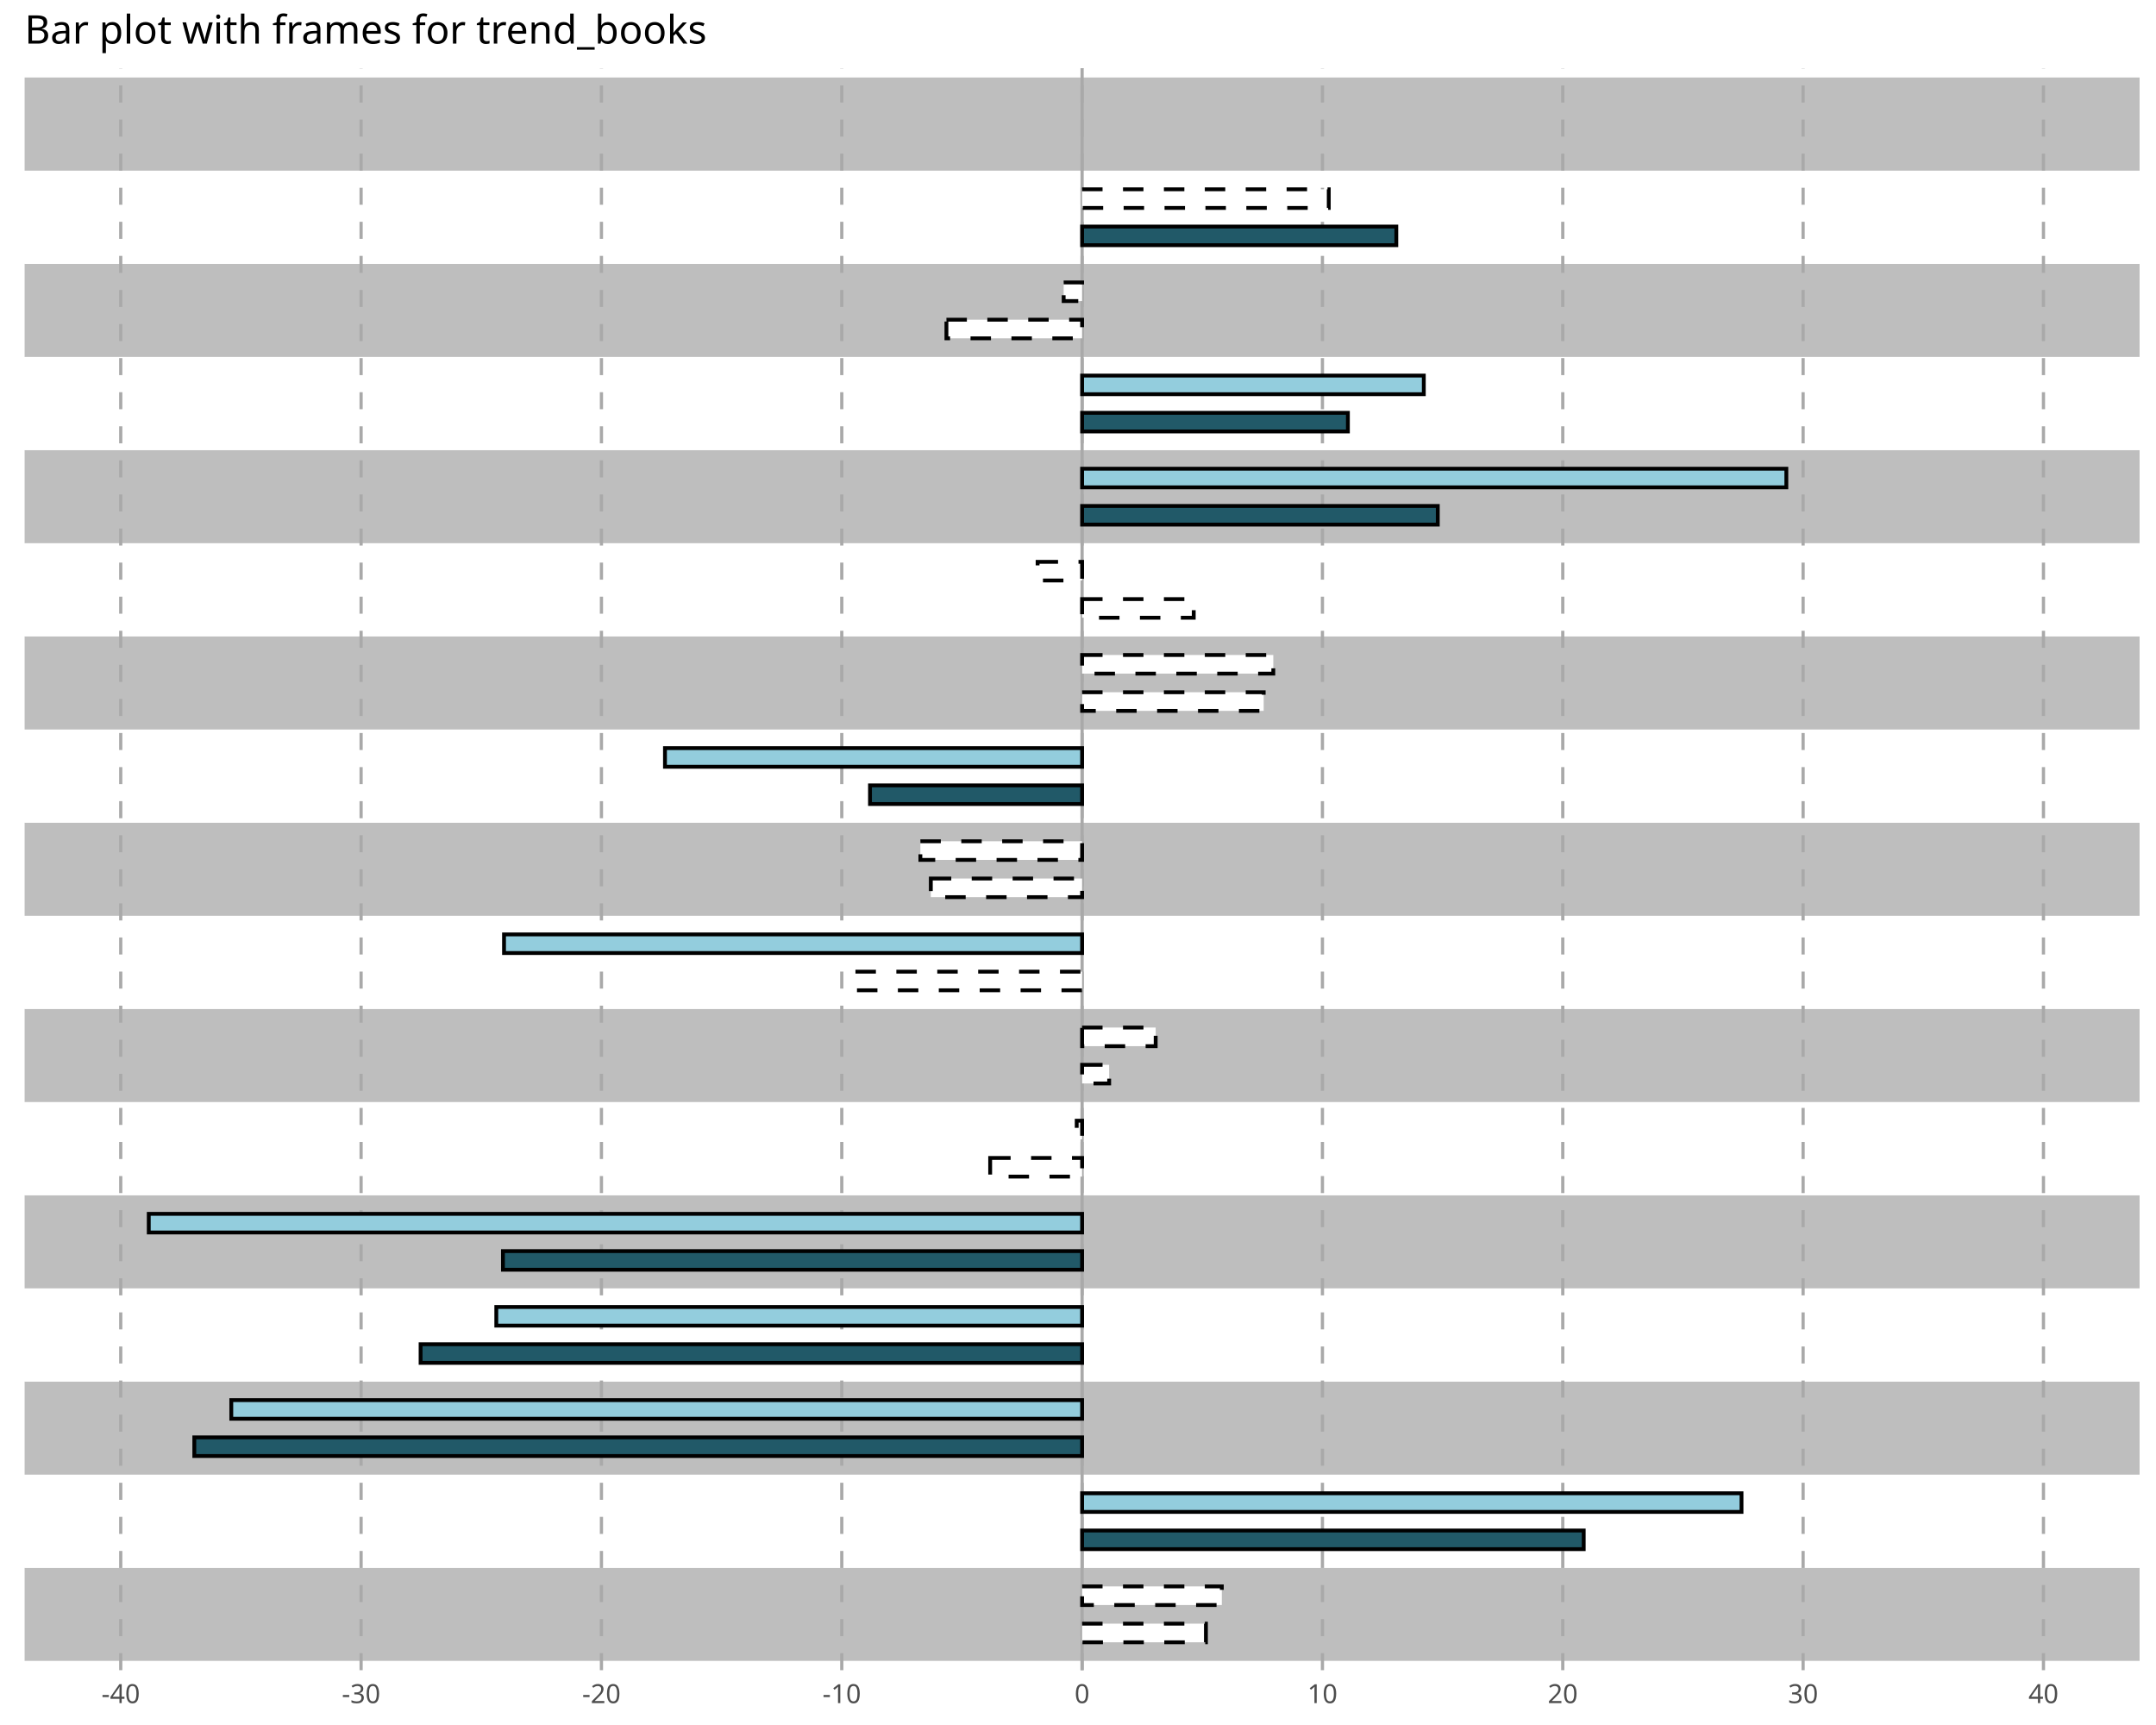
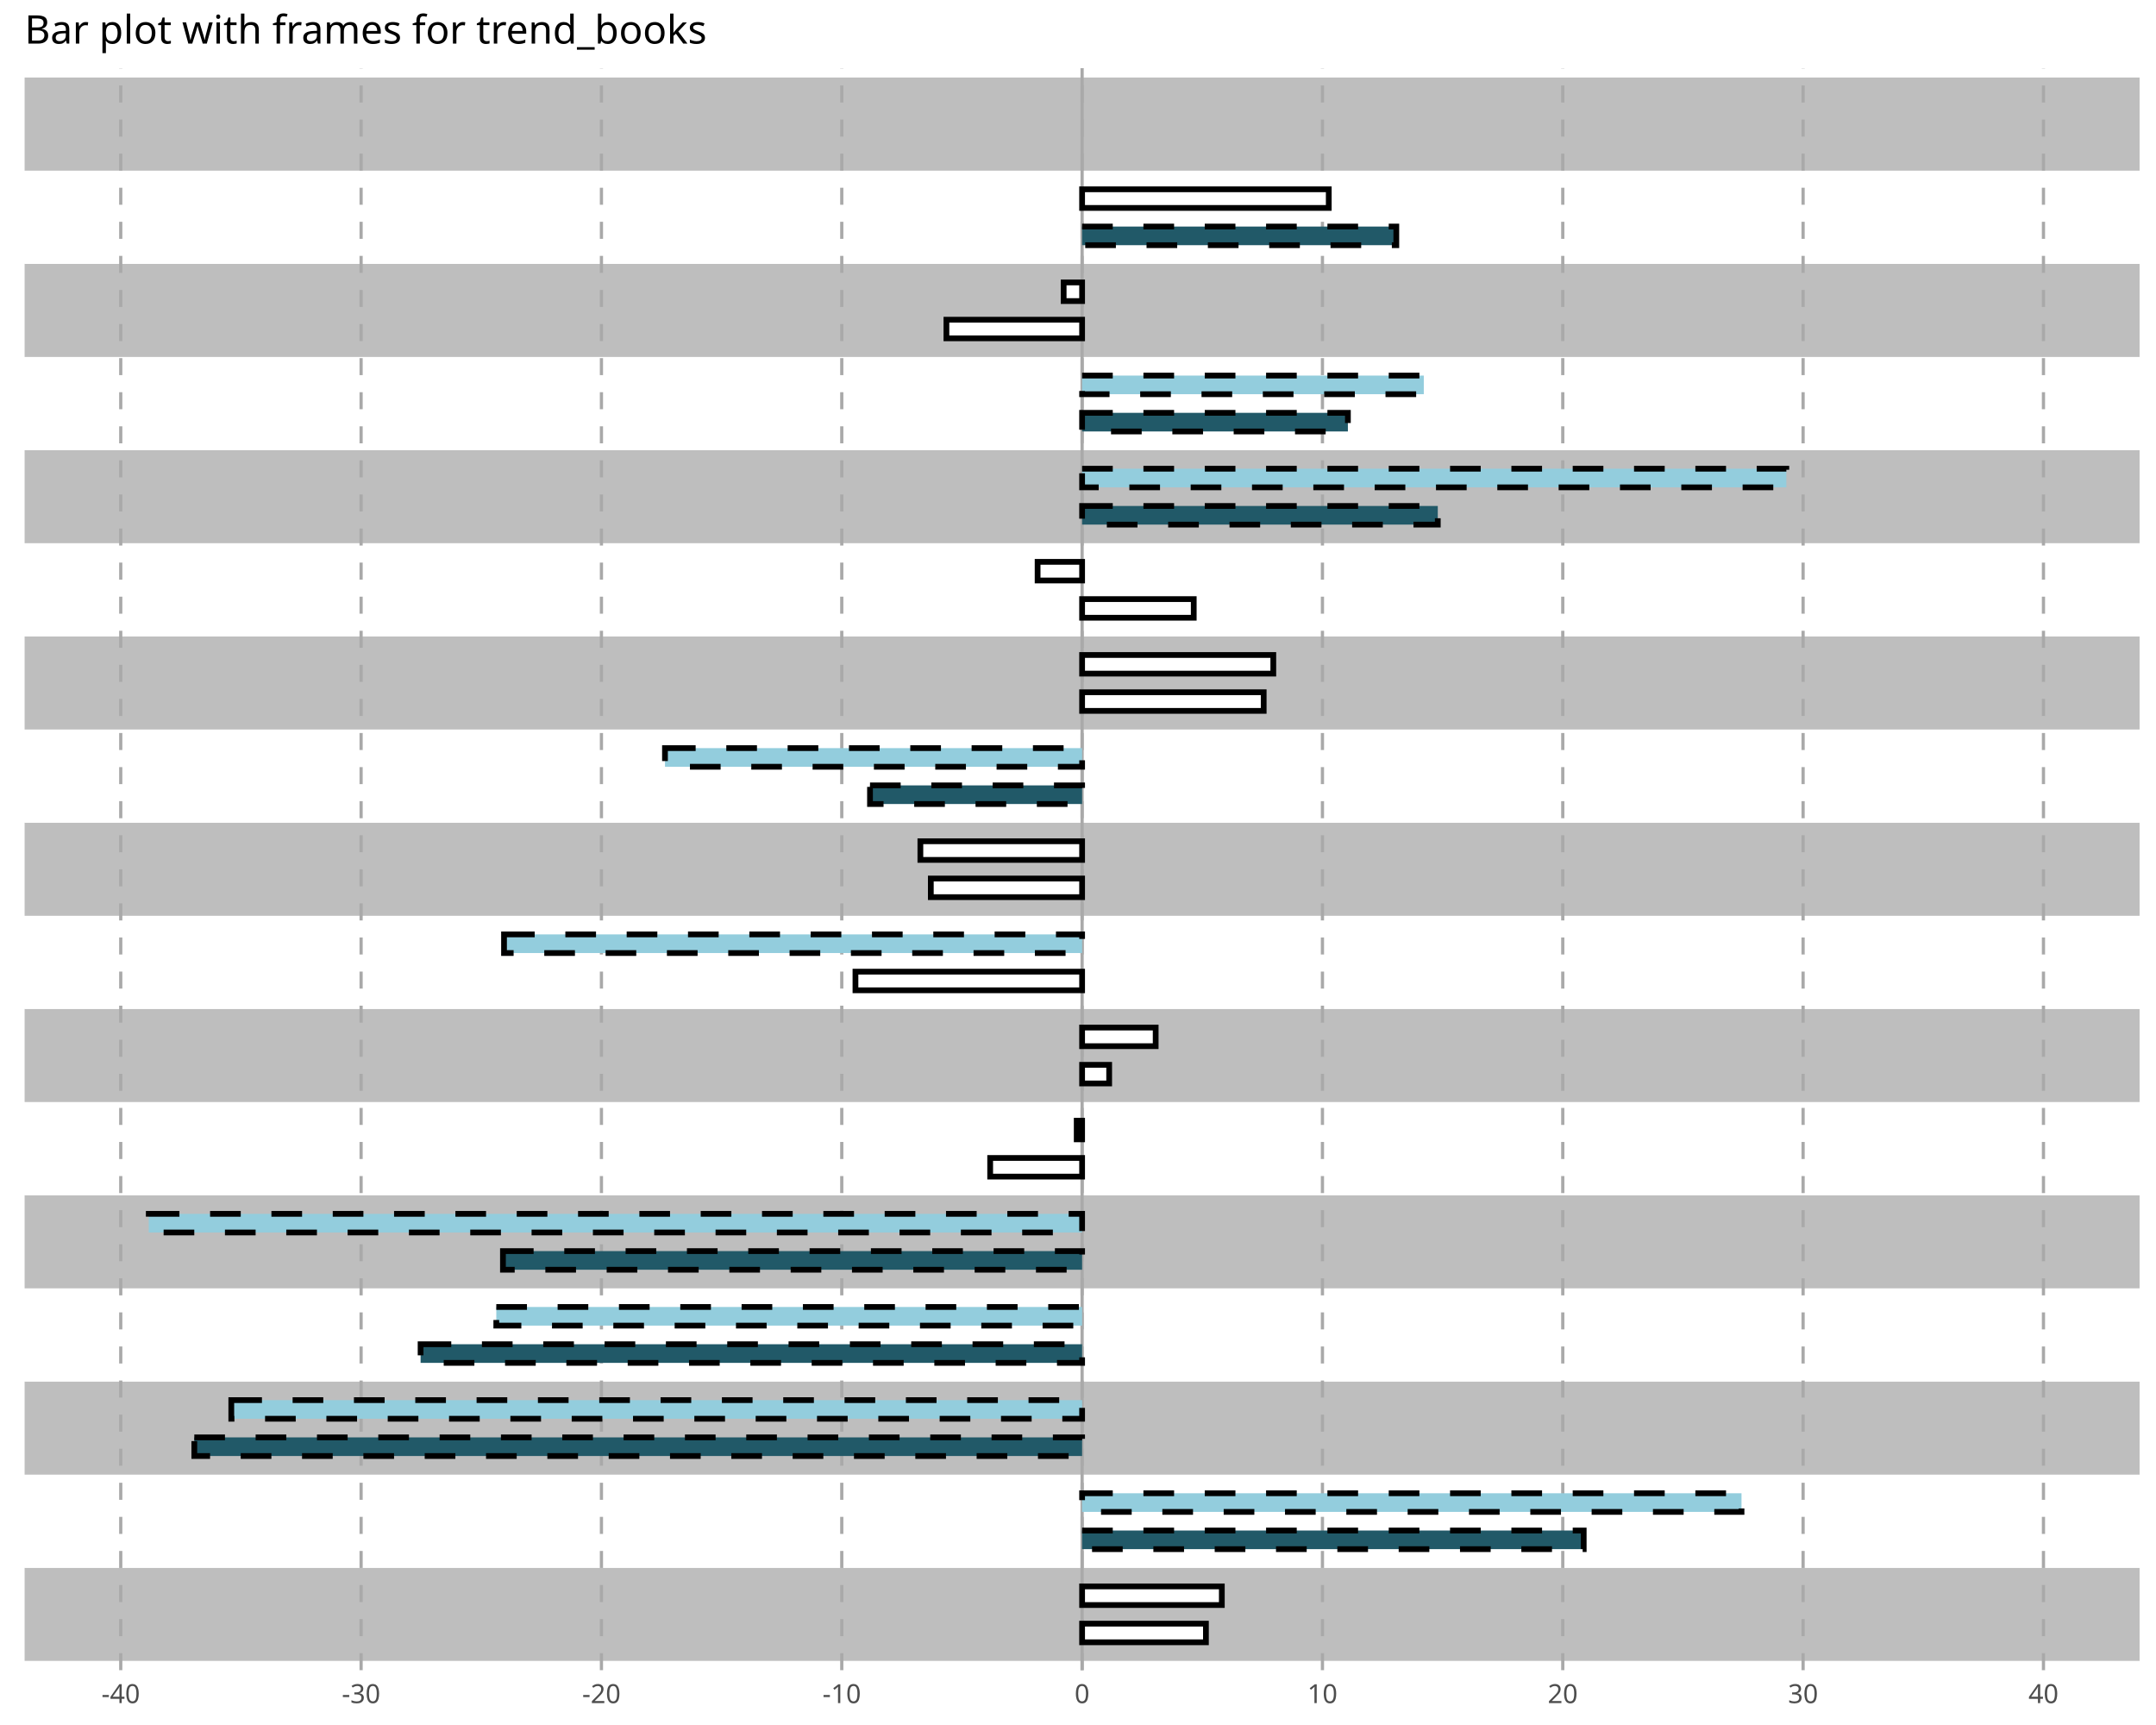
<svg xmlns="http://www.w3.org/2000/svg" class="svglite" data-engine-version="2.0" width="720.00pt" height="576.00pt" viewBox="0 0 720.00 576.00">
  <defs>
    <style type="text/css">
    .svglite line, .svglite polyline, .svglite polygon, .svglite path, .svglite rect, .svglite circle {
      fill: none;
      stroke: #000000;
      stroke-linecap: round;
      stroke-linejoin: round;
      stroke-miterlimit: 10.00;
    }
  </style>
  </defs>
  <rect width="100%" height="100%" style="stroke: none; fill: #FFFFFF;" />
  <defs>
    <clipPath id="cpMC4wMHw3MjAuMDB8MC4wMHw1NzYuMDA=">
      <rect x="0.00" y="0.00" width="720.00" height="576.00" />
    </clipPath>
  </defs>
  <g clip-path="url(#cpMC4wMHw3MjAuMDB8MC4wMHw1NzYuMDA=)">
</g>
  <defs>
    <clipPath id="cpOC4yMnw3MTQuNTJ8MjIuNzh8NTU3Ljcx">
      <rect x="8.22" y="22.78" width="706.30" height="534.92" />
    </clipPath>
  </defs>
  <g clip-path="url(#cpOC4yMnw3MTQuNTJ8MjIuNzh8NTU3Ljcx)">
-     <rect x="8.22" y="523.50" width="706.30" height="31.10" style="stroke-width: 1.07; stroke: none; stroke-dasharray: 5.69,5.69; stroke-linecap: butt; stroke-linejoin: miter; fill: #BEBEBE;" />
-     <rect x="8.22" y="492.40" width="706.30" height="31.10" style="stroke-width: 1.07; stroke: none; stroke-linecap: butt; stroke-linejoin: miter; fill: #FFFFFF;" />
-     <rect x="8.22" y="461.30" width="706.30" height="31.10" style="stroke-width: 1.07; stroke: none; stroke-linecap: butt; stroke-linejoin: miter; fill: #BEBEBE;" />
-     <rect x="8.22" y="430.20" width="706.30" height="31.10" style="stroke-width: 1.07; stroke: none; stroke-linecap: butt; stroke-linejoin: miter; fill: #FFFFFF;" />
-     <rect x="8.22" y="399.10" width="706.30" height="31.10" style="stroke-width: 1.07; stroke: none; stroke-linecap: butt; stroke-linejoin: miter; fill: #BEBEBE;" />
-     <rect x="8.22" y="368.00" width="706.30" height="31.10" style="stroke-width: 1.07; stroke: none; stroke-dasharray: 5.69,5.69; stroke-linecap: butt; stroke-linejoin: miter; fill: #FFFFFF;" />
-     <rect x="8.22" y="336.89" width="706.30" height="31.10" style="stroke-width: 1.07; stroke: none; stroke-dasharray: 5.69,5.69; stroke-linecap: butt; stroke-linejoin: miter; fill: #BEBEBE;" />
-     <rect x="8.22" y="305.79" width="706.30" height="31.10" style="stroke-width: 1.07; stroke: none; stroke-dasharray: 5.69,5.69; stroke-linecap: butt; stroke-linejoin: miter; fill: #FFFFFF;" />
-     <rect x="8.22" y="274.69" width="706.30" height="31.10" style="stroke-width: 1.07; stroke: none; stroke-dasharray: 5.69,5.69; stroke-linecap: butt; stroke-linejoin: miter; fill: #BEBEBE;" />
-     <rect x="8.22" y="243.59" width="706.30" height="31.10" style="stroke-width: 1.07; stroke: none; stroke-linecap: butt; stroke-linejoin: miter; fill: #FFFFFF;" />
-     <rect x="8.22" y="212.49" width="706.30" height="31.10" style="stroke-width: 1.07; stroke: none; stroke-dasharray: 5.69,5.69; stroke-linecap: butt; stroke-linejoin: miter; fill: #BEBEBE;" />
-     <rect x="8.22" y="181.39" width="706.30" height="31.10" style="stroke-width: 1.07; stroke: none; stroke-dasharray: 5.69,5.69; stroke-linecap: butt; stroke-linejoin: miter; fill: #FFFFFF;" />
-     <rect x="8.22" y="150.29" width="706.30" height="31.10" style="stroke-width: 1.07; stroke: none; stroke-linecap: butt; stroke-linejoin: miter; fill: #BEBEBE;" />
-     <rect x="8.22" y="119.19" width="706.30" height="31.10" style="stroke-width: 1.07; stroke: none; stroke-linecap: butt; stroke-linejoin: miter; fill: #FFFFFF;" />
-     <rect x="8.22" y="88.09" width="706.30" height="31.10" style="stroke-width: 1.07; stroke: none; stroke-dasharray: 5.69,5.69; stroke-linecap: butt; stroke-linejoin: miter; fill: #BEBEBE;" />
-     <rect x="8.22" y="56.99" width="706.30" height="31.10" style="stroke-width: 1.07; stroke: none; stroke-linecap: butt; stroke-linejoin: miter; fill: #FFFFFF;" />
-     <rect x="8.22" y="25.89" width="706.30" height="31.10" style="stroke-width: 1.07; stroke: none; stroke-dasharray: 5.69,5.69; stroke-linecap: butt; stroke-linejoin: miter; fill: #BEBEBE;" />
+     <rect x="8.22" y="523.50" width="706.30" height="31.10" style="stroke-width: 1.07; stroke: none; stroke-linecap: butt; stroke-linejoin: miter; fill: #BEBEBE;" />
+     <rect x="8.22" y="492.40" width="706.30" height="31.10" style="stroke-width: 1.07; stroke: none; stroke-dasharray: 5.69,5.69; stroke-linecap: butt; stroke-linejoin: miter; fill: #FFFFFF;" />
+     <rect x="8.22" y="461.30" width="706.30" height="31.10" style="stroke-width: 1.07; stroke: none; stroke-dasharray: 5.69,5.69; stroke-linecap: butt; stroke-linejoin: miter; fill: #BEBEBE;" />
+     <rect x="8.22" y="430.20" width="706.30" height="31.10" style="stroke-width: 1.07; stroke: none; stroke-dasharray: 5.69,5.69; stroke-linecap: butt; stroke-linejoin: miter; fill: #FFFFFF;" />
+     <rect x="8.22" y="399.10" width="706.30" height="31.10" style="stroke-width: 1.07; stroke: none; stroke-dasharray: 5.69,5.69; stroke-linecap: butt; stroke-linejoin: miter; fill: #BEBEBE;" />
+     <rect x="8.22" y="368.00" width="706.30" height="31.10" style="stroke-width: 1.07; stroke: none; stroke-linecap: butt; stroke-linejoin: miter; fill: #FFFFFF;" />
+     <rect x="8.22" y="336.89" width="706.30" height="31.10" style="stroke-width: 1.07; stroke: none; stroke-linecap: butt; stroke-linejoin: miter; fill: #BEBEBE;" />
+     <rect x="8.22" y="305.79" width="706.30" height="31.10" style="stroke-width: 1.07; stroke: none; stroke-linecap: butt; stroke-linejoin: miter; fill: #FFFFFF;" />
+     <rect x="8.22" y="274.69" width="706.30" height="31.10" style="stroke-width: 1.07; stroke: none; stroke-linecap: butt; stroke-linejoin: miter; fill: #BEBEBE;" />
+     <rect x="8.22" y="243.59" width="706.30" height="31.10" style="stroke-width: 1.07; stroke: none; stroke-dasharray: 5.69,5.69; stroke-linecap: butt; stroke-linejoin: miter; fill: #FFFFFF;" />
+     <rect x="8.22" y="212.49" width="706.30" height="31.10" style="stroke-width: 1.07; stroke: none; stroke-linecap: butt; stroke-linejoin: miter; fill: #BEBEBE;" />
+     <rect x="8.22" y="181.39" width="706.30" height="31.10" style="stroke-width: 1.07; stroke: none; stroke-linecap: butt; stroke-linejoin: miter; fill: #FFFFFF;" />
+     <rect x="8.22" y="150.29" width="706.30" height="31.10" style="stroke-width: 1.07; stroke: none; stroke-dasharray: 5.69,5.69; stroke-linecap: butt; stroke-linejoin: miter; fill: #BEBEBE;" />
+     <rect x="8.22" y="119.19" width="706.30" height="31.10" style="stroke-width: 1.07; stroke: none; stroke-dasharray: 5.69,5.69; stroke-linecap: butt; stroke-linejoin: miter; fill: #FFFFFF;" />
+     <rect x="8.22" y="88.09" width="706.30" height="31.10" style="stroke-width: 1.07; stroke: none; stroke-linecap: butt; stroke-linejoin: miter; fill: #BEBEBE;" />
+     <rect x="8.22" y="56.99" width="706.30" height="31.10" style="stroke-width: 1.07; stroke: none; stroke-dasharray: 5.69,5.69; stroke-linecap: butt; stroke-linejoin: miter; fill: #FFFFFF;" />
+     <rect x="8.22" y="25.89" width="706.30" height="31.10" style="stroke-width: 1.07; stroke: none; stroke-linecap: butt; stroke-linejoin: miter; fill: #BEBEBE;" />
    <line x1="361.37" y1="557.71" x2="361.37" y2="22.78" style="stroke-width: 1.07; stroke: #A9A9A9; stroke-dasharray: 5.69,5.69; stroke-linecap: butt;" />
    <line x1="281.11" y1="557.71" x2="281.11" y2="22.78" style="stroke-width: 1.07; stroke: #A9A9A9; stroke-dasharray: 5.69,5.69; stroke-linecap: butt;" />
    <line x1="200.85" y1="557.71" x2="200.85" y2="22.78" style="stroke-width: 1.07; stroke: #A9A9A9; stroke-dasharray: 5.69,5.69; stroke-linecap: butt;" />
    <line x1="120.59" y1="557.71" x2="120.59" y2="22.78" style="stroke-width: 1.07; stroke: #A9A9A9; stroke-dasharray: 5.69,5.69; stroke-linecap: butt;" />
    <line x1="40.32" y1="557.71" x2="40.32" y2="22.78" style="stroke-width: 1.07; stroke: #A9A9A9; stroke-dasharray: 5.69,5.69; stroke-linecap: butt;" />
    <line x1="441.63" y1="557.71" x2="441.63" y2="22.78" style="stroke-width: 1.07; stroke: #A9A9A9; stroke-dasharray: 5.69,5.69; stroke-linecap: butt;" />
    <line x1="521.89" y1="557.71" x2="521.89" y2="22.78" style="stroke-width: 1.07; stroke: #A9A9A9; stroke-dasharray: 5.69,5.69; stroke-linecap: butt;" />
    <line x1="602.15" y1="557.71" x2="602.15" y2="22.78" style="stroke-width: 1.07; stroke: #A9A9A9; stroke-dasharray: 5.69,5.69; stroke-linecap: butt;" />
    <line x1="682.42" y1="557.71" x2="682.42" y2="22.78" style="stroke-width: 1.07; stroke: #A9A9A9; stroke-dasharray: 5.69,5.69; stroke-linecap: butt;" />
    <line x1="361.37" y1="557.71" x2="361.37" y2="22.78" style="stroke-width: 1.07; stroke: #A9A9A9; stroke-linecap: butt;" />
-     <rect x="361.37" y="542.16" width="41.35" height="6.22" style="stroke-width: 1.28; stroke-dasharray: 6.83,6.83; stroke-linecap: butt; stroke-linejoin: miter; fill: #FFFFFF;" />
-     <rect x="361.37" y="529.72" width="46.66" height="6.22" style="stroke-width: 1.28; stroke-dasharray: 6.83,6.83; stroke-linecap: butt; stroke-linejoin: miter; fill: #FFFFFF;" />
-     <rect x="361.37" y="511.06" width="167.51" height="6.22" style="stroke-width: 1.28; stroke-linecap: butt; stroke-linejoin: miter; fill: #215968;" />
-     <rect x="361.37" y="498.62" width="220.21" height="6.22" style="stroke-width: 1.28; stroke-linecap: butt; stroke-linejoin: miter; fill: #93CDDD;" />
-     <rect x="64.89" y="479.96" width="296.48" height="6.22" style="stroke-width: 1.28; stroke-linecap: butt; stroke-linejoin: miter; fill: #215968;" />
-     <rect x="77.24" y="467.52" width="284.13" height="6.22" style="stroke-width: 1.28; stroke-linecap: butt; stroke-linejoin: miter; fill: #93CDDD;" />
-     <rect x="140.46" y="448.86" width="220.91" height="6.22" style="stroke-width: 1.28; stroke-linecap: butt; stroke-linejoin: miter; fill: #215968;" />
-     <rect x="165.74" y="436.42" width="195.63" height="6.22" style="stroke-width: 1.28; stroke-linecap: butt; stroke-linejoin: miter; fill: #93CDDD;" />
-     <rect x="167.96" y="417.76" width="193.41" height="6.22" style="stroke-width: 1.28; stroke-linecap: butt; stroke-linejoin: miter; fill: #215968;" />
-     <rect x="49.68" y="405.32" width="311.69" height="6.22" style="stroke-width: 1.28; stroke-linecap: butt; stroke-linejoin: miter; fill: #93CDDD;" />
-     <rect x="330.67" y="386.66" width="30.70" height="6.22" style="stroke-width: 1.28; stroke-dasharray: 6.83,6.83; stroke-linecap: butt; stroke-linejoin: miter; fill: #FFFFFF;" />
-     <rect x="359.57" y="374.22" width="1.80" height="6.22" style="stroke-width: 1.28; stroke-dasharray: 6.83,6.83; stroke-linecap: butt; stroke-linejoin: miter; fill: #FFFFFF;" />
-     <rect x="361.37" y="355.56" width="9.04" height="6.22" style="stroke-width: 1.28; stroke-dasharray: 6.83,6.83; stroke-linecap: butt; stroke-linejoin: miter; fill: #FFFFFF;" />
-     <rect x="361.37" y="343.11" width="24.57" height="6.22" style="stroke-width: 1.28; stroke-dasharray: 6.83,6.83; stroke-linecap: butt; stroke-linejoin: miter; fill: #FFFFFF;" />
-     <rect x="285.68" y="324.45" width="75.69" height="6.22" style="stroke-width: 1.28; stroke-dasharray: 6.83,6.83; stroke-linecap: butt; stroke-linejoin: miter; fill: #FFFFFF;" />
-     <rect x="168.32" y="312.01" width="193.05" height="6.22" style="stroke-width: 1.28; stroke-linecap: butt; stroke-linejoin: miter; fill: #93CDDD;" />
-     <rect x="310.85" y="293.35" width="50.52" height="6.22" style="stroke-width: 1.28; stroke-dasharray: 6.83,6.83; stroke-linecap: butt; stroke-linejoin: miter; fill: #FFFFFF;" />
-     <rect x="307.36" y="280.91" width="54.01" height="6.22" style="stroke-width: 1.28; stroke-dasharray: 6.83,6.83; stroke-linecap: butt; stroke-linejoin: miter; fill: #FFFFFF;" />
-     <rect x="290.54" y="262.25" width="70.83" height="6.22" style="stroke-width: 1.28; stroke-linecap: butt; stroke-linejoin: miter; fill: #215968;" />
-     <rect x="222.07" y="249.81" width="139.30" height="6.22" style="stroke-width: 1.28; stroke-linecap: butt; stroke-linejoin: miter; fill: #93CDDD;" />
-     <rect x="361.37" y="231.15" width="60.64" height="6.22" style="stroke-width: 1.28; stroke-dasharray: 6.83,6.83; stroke-linecap: butt; stroke-linejoin: miter; fill: #FFFFFF;" />
-     <rect x="361.37" y="218.71" width="63.85" height="6.22" style="stroke-width: 1.28; stroke-dasharray: 6.83,6.83; stroke-linecap: butt; stroke-linejoin: miter; fill: #FFFFFF;" />
-     <rect x="361.37" y="200.05" width="37.28" height="6.22" style="stroke-width: 1.28; stroke-dasharray: 6.83,6.83; stroke-linecap: butt; stroke-linejoin: miter; fill: #FFFFFF;" />
-     <rect x="346.51" y="187.61" width="14.86" height="6.22" style="stroke-width: 1.28; stroke-dasharray: 6.83,6.83; stroke-linecap: butt; stroke-linejoin: miter; fill: #FFFFFF;" />
-     <rect x="361.37" y="168.95" width="118.78" height="6.22" style="stroke-width: 1.28; stroke-linecap: butt; stroke-linejoin: miter; fill: #215968;" />
-     <rect x="361.37" y="156.51" width="235.18" height="6.22" style="stroke-width: 1.28; stroke-linecap: butt; stroke-linejoin: miter; fill: #93CDDD;" />
-     <rect x="361.37" y="137.85" width="88.76" height="6.22" style="stroke-width: 1.28; stroke-linecap: butt; stroke-linejoin: miter; fill: #215968;" />
-     <rect x="361.37" y="125.41" width="114.11" height="6.22" style="stroke-width: 1.28; stroke-linecap: butt; stroke-linejoin: miter; fill: #93CDDD;" />
-     <rect x="316.06" y="106.75" width="45.31" height="6.22" style="stroke-width: 1.28; stroke-dasharray: 6.83,6.83; stroke-linecap: butt; stroke-linejoin: miter; fill: #FFFFFF;" />
-     <rect x="355.21" y="94.31" width="6.16" height="6.22" style="stroke-width: 1.28; stroke-dasharray: 6.83,6.83; stroke-linecap: butt; stroke-linejoin: miter; fill: #FFFFFF;" />
-     <rect x="361.37" y="75.65" width="104.93" height="6.22" style="stroke-width: 1.28; stroke-linecap: butt; stroke-linejoin: miter; fill: #215968;" />
-     <rect x="361.37" y="63.21" width="82.37" height="6.22" style="stroke-width: 1.28; stroke-dasharray: 6.83,6.83; stroke-linecap: butt; stroke-linejoin: miter; fill: #FFFFFF;" />
-     <rect x="361.37" y="44.55" width="0.00" height="6.22" style="stroke-width: 1.28; stroke-dasharray: 6.83,6.83; stroke-linecap: butt; stroke-linejoin: miter; fill: #FFFFFF;" />
-     <rect x="361.37" y="32.11" width="0.00" height="6.22" style="stroke-width: 1.28; stroke-dasharray: 6.83,6.83; stroke-linecap: butt; stroke-linejoin: miter; fill: #FFFFFF;" />
+     <rect x="361.37" y="542.16" width="41.35" height="6.22" style="stroke-width: 1.92; stroke-linecap: butt; stroke-linejoin: miter; fill: #FFFFFF;" />
+     <rect x="361.37" y="529.72" width="46.66" height="6.22" style="stroke-width: 1.92; stroke-linecap: butt; stroke-linejoin: miter; fill: #FFFFFF;" />
+     <rect x="361.37" y="511.06" width="167.51" height="6.22" style="stroke-width: 1.92; stroke-dasharray: 10.24,10.24; stroke-linecap: butt; stroke-linejoin: miter; fill: #215968;" />
+     <rect x="361.37" y="498.62" width="220.21" height="6.22" style="stroke-width: 1.92; stroke-dasharray: 10.24,10.24; stroke-linecap: butt; stroke-linejoin: miter; fill: #93CDDD;" />
+     <rect x="64.89" y="479.96" width="296.48" height="6.22" style="stroke-width: 1.92; stroke-dasharray: 10.24,10.24; stroke-linecap: butt; stroke-linejoin: miter; fill: #215968;" />
+     <rect x="77.24" y="467.52" width="284.13" height="6.22" style="stroke-width: 1.92; stroke-dasharray: 10.24,10.24; stroke-linecap: butt; stroke-linejoin: miter; fill: #93CDDD;" />
+     <rect x="140.46" y="448.86" width="220.91" height="6.22" style="stroke-width: 1.92; stroke-dasharray: 10.24,10.24; stroke-linecap: butt; stroke-linejoin: miter; fill: #215968;" />
+     <rect x="165.74" y="436.42" width="195.63" height="6.22" style="stroke-width: 1.92; stroke-dasharray: 10.24,10.24; stroke-linecap: butt; stroke-linejoin: miter; fill: #93CDDD;" />
+     <rect x="167.96" y="417.76" width="193.41" height="6.22" style="stroke-width: 1.92; stroke-dasharray: 10.24,10.24; stroke-linecap: butt; stroke-linejoin: miter; fill: #215968;" />
+     <rect x="49.68" y="405.32" width="311.69" height="6.22" style="stroke-width: 1.92; stroke-dasharray: 10.24,10.24; stroke-linecap: butt; stroke-linejoin: miter; fill: #93CDDD;" />
+     <rect x="330.67" y="386.66" width="30.70" height="6.22" style="stroke-width: 1.92; stroke-linecap: butt; stroke-linejoin: miter; fill: #FFFFFF;" />
+     <rect x="359.57" y="374.22" width="1.80" height="6.22" style="stroke-width: 1.92; stroke-linecap: butt; stroke-linejoin: miter; fill: #FFFFFF;" />
+     <rect x="361.37" y="355.56" width="9.04" height="6.22" style="stroke-width: 1.92; stroke-linecap: butt; stroke-linejoin: miter; fill: #FFFFFF;" />
+     <rect x="361.37" y="343.11" width="24.57" height="6.22" style="stroke-width: 1.92; stroke-linecap: butt; stroke-linejoin: miter; fill: #FFFFFF;" />
+     <rect x="285.68" y="324.45" width="75.69" height="6.22" style="stroke-width: 1.92; stroke-linecap: butt; stroke-linejoin: miter; fill: #FFFFFF;" />
+     <rect x="168.32" y="312.01" width="193.05" height="6.22" style="stroke-width: 1.92; stroke-dasharray: 10.24,10.24; stroke-linecap: butt; stroke-linejoin: miter; fill: #93CDDD;" />
+     <rect x="310.85" y="293.35" width="50.52" height="6.22" style="stroke-width: 1.92; stroke-linecap: butt; stroke-linejoin: miter; fill: #FFFFFF;" />
+     <rect x="307.36" y="280.91" width="54.01" height="6.22" style="stroke-width: 1.92; stroke-linecap: butt; stroke-linejoin: miter; fill: #FFFFFF;" />
+     <rect x="290.54" y="262.25" width="70.83" height="6.22" style="stroke-width: 1.92; stroke-dasharray: 10.24,10.24; stroke-linecap: butt; stroke-linejoin: miter; fill: #215968;" />
+     <rect x="222.07" y="249.81" width="139.30" height="6.22" style="stroke-width: 1.92; stroke-dasharray: 10.24,10.24; stroke-linecap: butt; stroke-linejoin: miter; fill: #93CDDD;" />
+     <rect x="361.37" y="231.15" width="60.64" height="6.22" style="stroke-width: 1.92; stroke-linecap: butt; stroke-linejoin: miter; fill: #FFFFFF;" />
+     <rect x="361.37" y="218.71" width="63.85" height="6.22" style="stroke-width: 1.92; stroke-linecap: butt; stroke-linejoin: miter; fill: #FFFFFF;" />
+     <rect x="361.37" y="200.05" width="37.28" height="6.22" style="stroke-width: 1.92; stroke-linecap: butt; stroke-linejoin: miter; fill: #FFFFFF;" />
+     <rect x="346.51" y="187.61" width="14.86" height="6.22" style="stroke-width: 1.92; stroke-linecap: butt; stroke-linejoin: miter; fill: #FFFFFF;" />
+     <rect x="361.37" y="168.95" width="118.78" height="6.22" style="stroke-width: 1.92; stroke-dasharray: 10.24,10.24; stroke-linecap: butt; stroke-linejoin: miter; fill: #215968;" />
+     <rect x="361.37" y="156.51" width="235.18" height="6.22" style="stroke-width: 1.92; stroke-dasharray: 10.24,10.24; stroke-linecap: butt; stroke-linejoin: miter; fill: #93CDDD;" />
+     <rect x="361.37" y="137.85" width="88.76" height="6.22" style="stroke-width: 1.92; stroke-dasharray: 10.24,10.24; stroke-linecap: butt; stroke-linejoin: miter; fill: #215968;" />
+     <rect x="361.37" y="125.41" width="114.11" height="6.22" style="stroke-width: 1.92; stroke-dasharray: 10.24,10.24; stroke-linecap: butt; stroke-linejoin: miter; fill: #93CDDD;" />
+     <rect x="316.06" y="106.75" width="45.31" height="6.22" style="stroke-width: 1.92; stroke-linecap: butt; stroke-linejoin: miter; fill: #FFFFFF;" />
+     <rect x="355.21" y="94.31" width="6.16" height="6.22" style="stroke-width: 1.92; stroke-linecap: butt; stroke-linejoin: miter; fill: #FFFFFF;" />
+     <rect x="361.37" y="75.65" width="104.93" height="6.22" style="stroke-width: 1.92; stroke-dasharray: 10.24,10.24; stroke-linecap: butt; stroke-linejoin: miter; fill: #215968;" />
+     <rect x="361.37" y="63.21" width="82.37" height="6.22" style="stroke-width: 1.92; stroke-linecap: butt; stroke-linejoin: miter; fill: #FFFFFF;" />
+     <rect x="361.37" y="44.55" width="0.00" height="6.22" style="stroke-width: 1.92; stroke-linecap: butt; stroke-linejoin: miter; fill: #FFFFFF;" />
+     <rect x="361.37" y="32.11" width="0.00" height="6.22" style="stroke-width: 1.92; stroke-linecap: butt; stroke-linejoin: miter; fill: #FFFFFF;" />
  </g>
  <g clip-path="url(#cpMC4wMHw3MjAuMDB8MC4wMHw1NzYuMDA=)">
    <text x="361.37" y="568.69" text-anchor="middle" style="font-size: 8.80px; fill: #4D4D4D; font-family: sans;" textLength="4.89px" lengthAdjust="spacingAndGlyphs">0</text>
    <text x="281.11" y="568.69" text-anchor="middle" style="font-size: 8.80px; fill: #4D4D4D; font-family: sans;" textLength="12.72px" lengthAdjust="spacingAndGlyphs">-10</text>
    <text x="200.85" y="568.69" text-anchor="middle" style="font-size: 8.80px; fill: #4D4D4D; font-family: sans;" textLength="12.72px" lengthAdjust="spacingAndGlyphs">-20</text>
    <text x="120.59" y="568.69" text-anchor="middle" style="font-size: 8.80px; fill: #4D4D4D; font-family: sans;" textLength="12.72px" lengthAdjust="spacingAndGlyphs">-30</text>
    <text x="40.32" y="568.69" text-anchor="middle" style="font-size: 8.80px; fill: #4D4D4D; font-family: sans;" textLength="12.72px" lengthAdjust="spacingAndGlyphs">-40</text>
    <text x="441.63" y="568.69" text-anchor="middle" style="font-size: 8.80px; fill: #4D4D4D; font-family: sans;" textLength="9.79px" lengthAdjust="spacingAndGlyphs">10</text>
    <text x="521.89" y="568.69" text-anchor="middle" style="font-size: 8.80px; fill: #4D4D4D; font-family: sans;" textLength="9.79px" lengthAdjust="spacingAndGlyphs">20</text>
    <text x="602.15" y="568.69" text-anchor="middle" style="font-size: 8.80px; fill: #4D4D4D; font-family: sans;" textLength="9.79px" lengthAdjust="spacingAndGlyphs">30</text>
    <text x="682.42" y="568.69" text-anchor="middle" style="font-size: 8.80px; fill: #4D4D4D; font-family: sans;" textLength="9.79px" lengthAdjust="spacingAndGlyphs">40</text>
    <text x="8.22" y="14.56" style="font-size: 13.20px; font-family: sans;" textLength="212.06px" lengthAdjust="spacingAndGlyphs">Bar plot with frames for trend_books</text>
  </g>
</svg>
